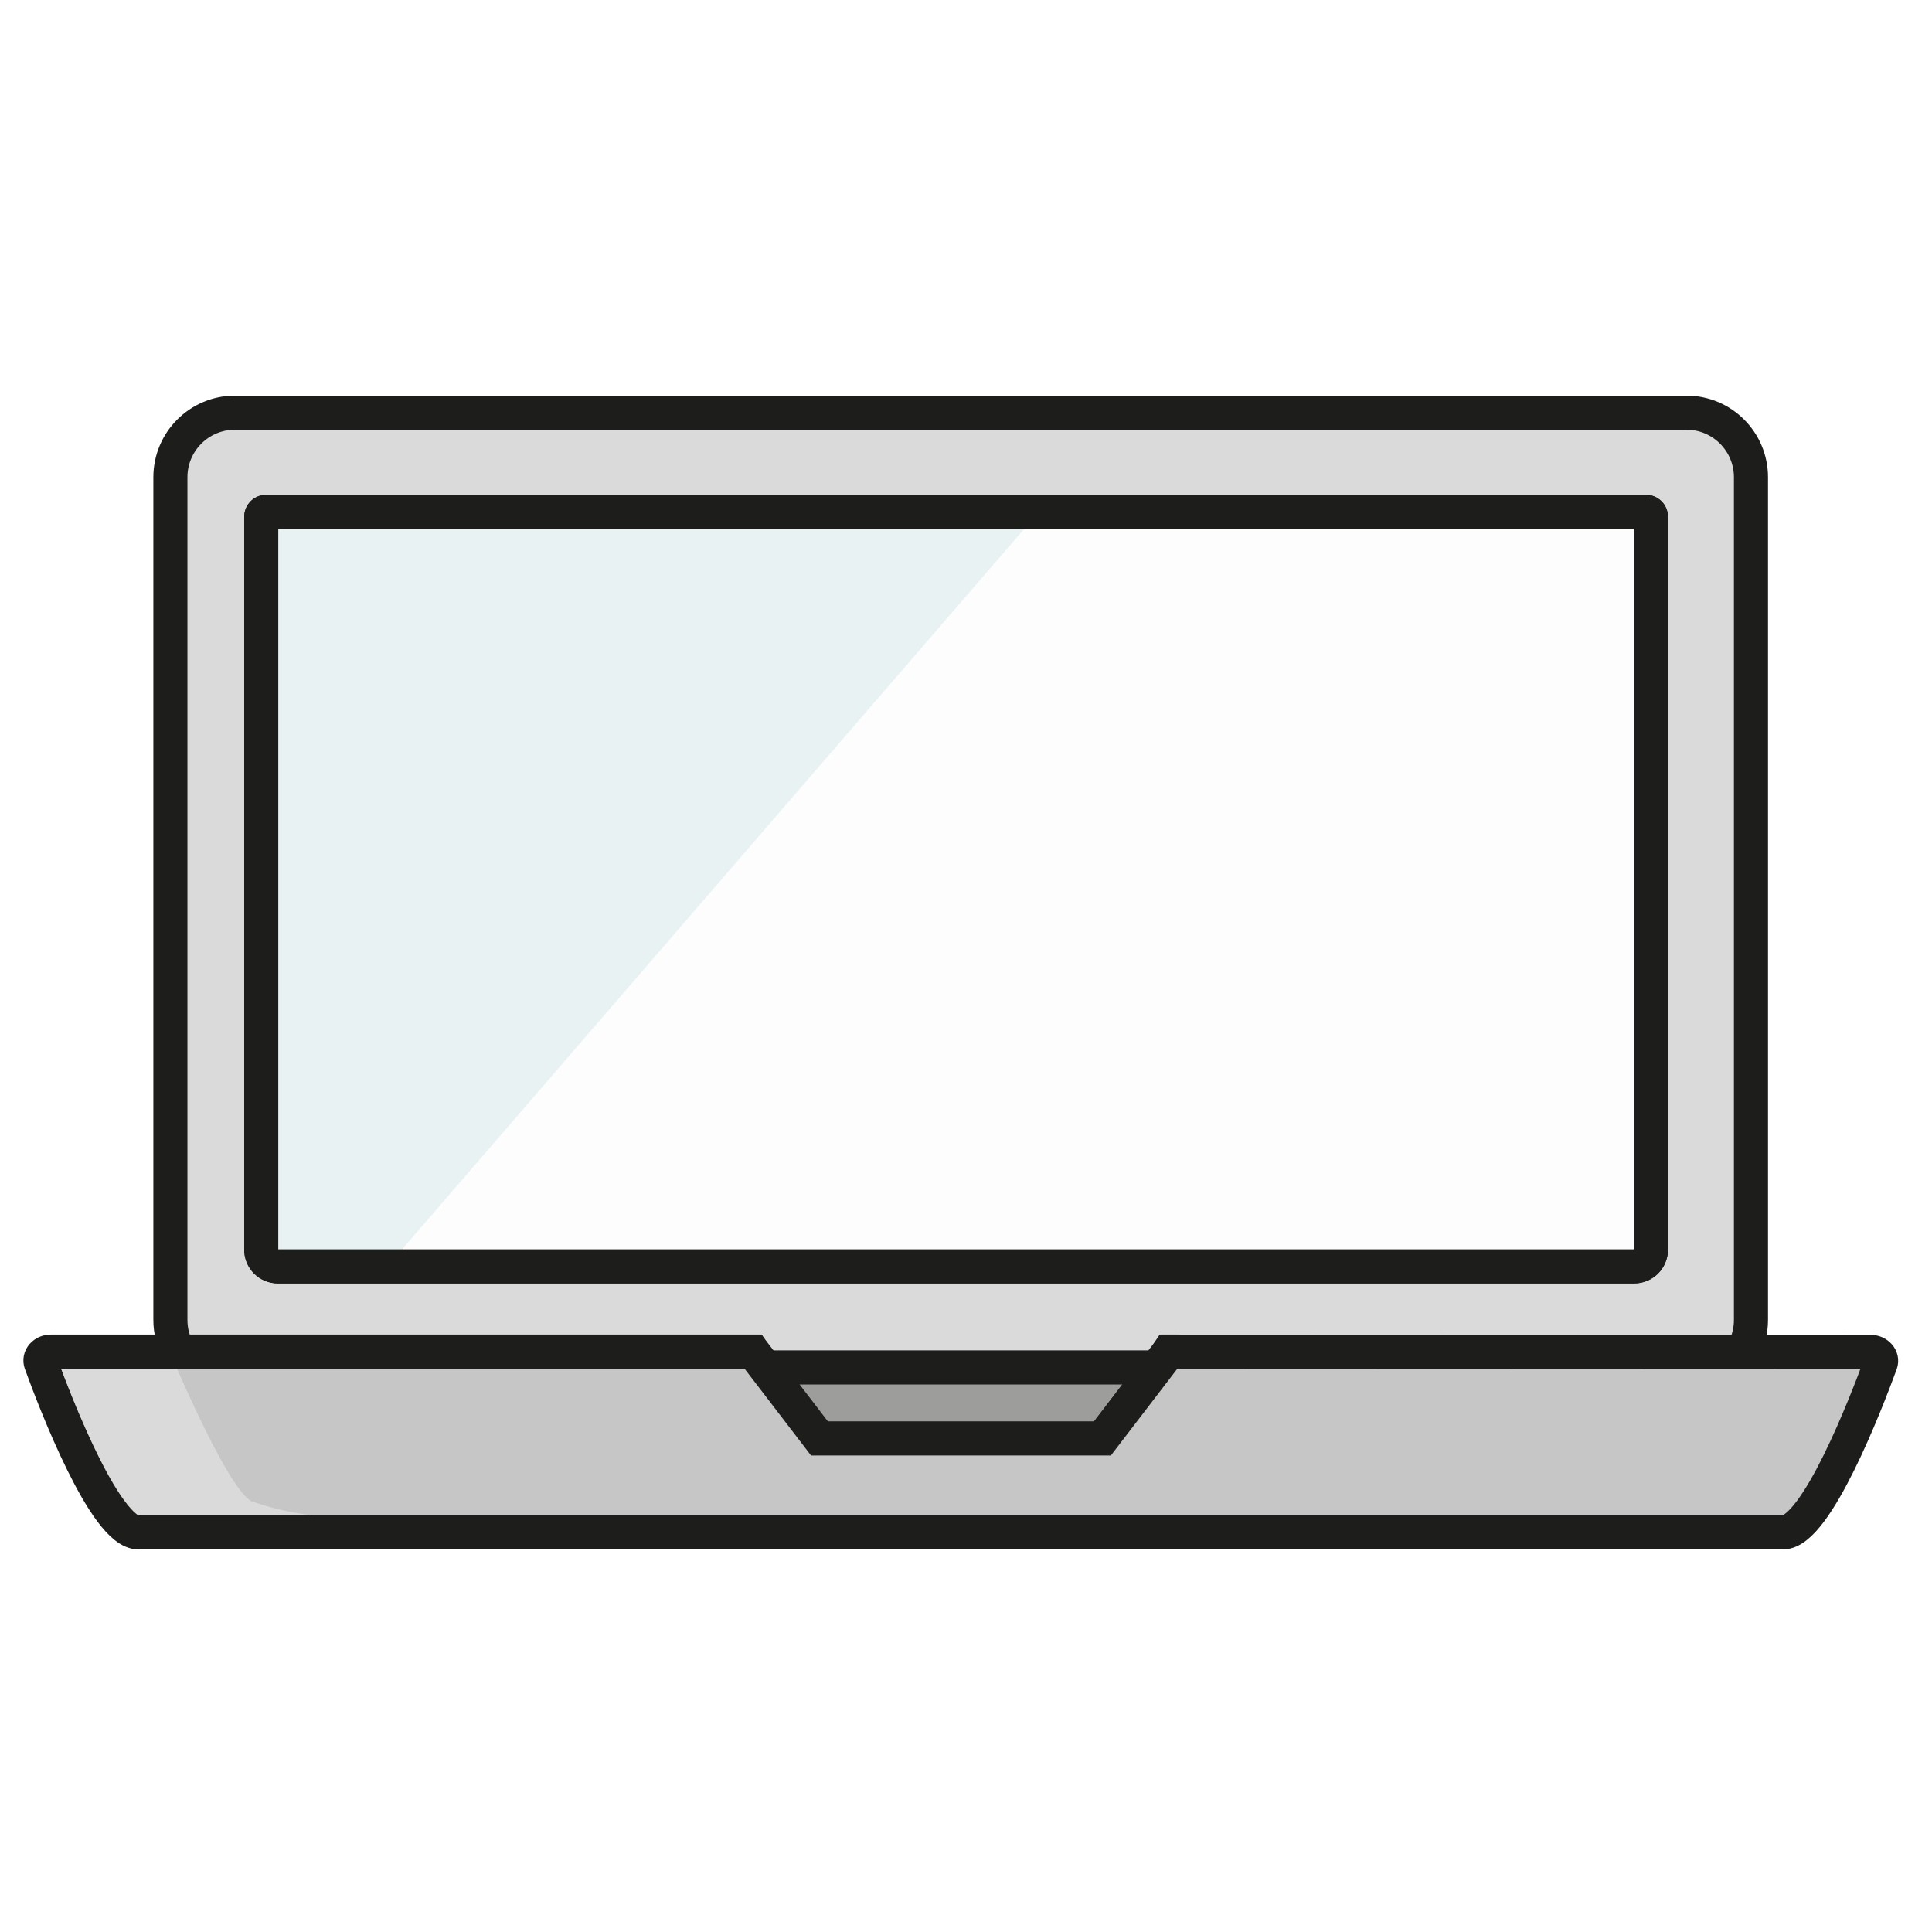
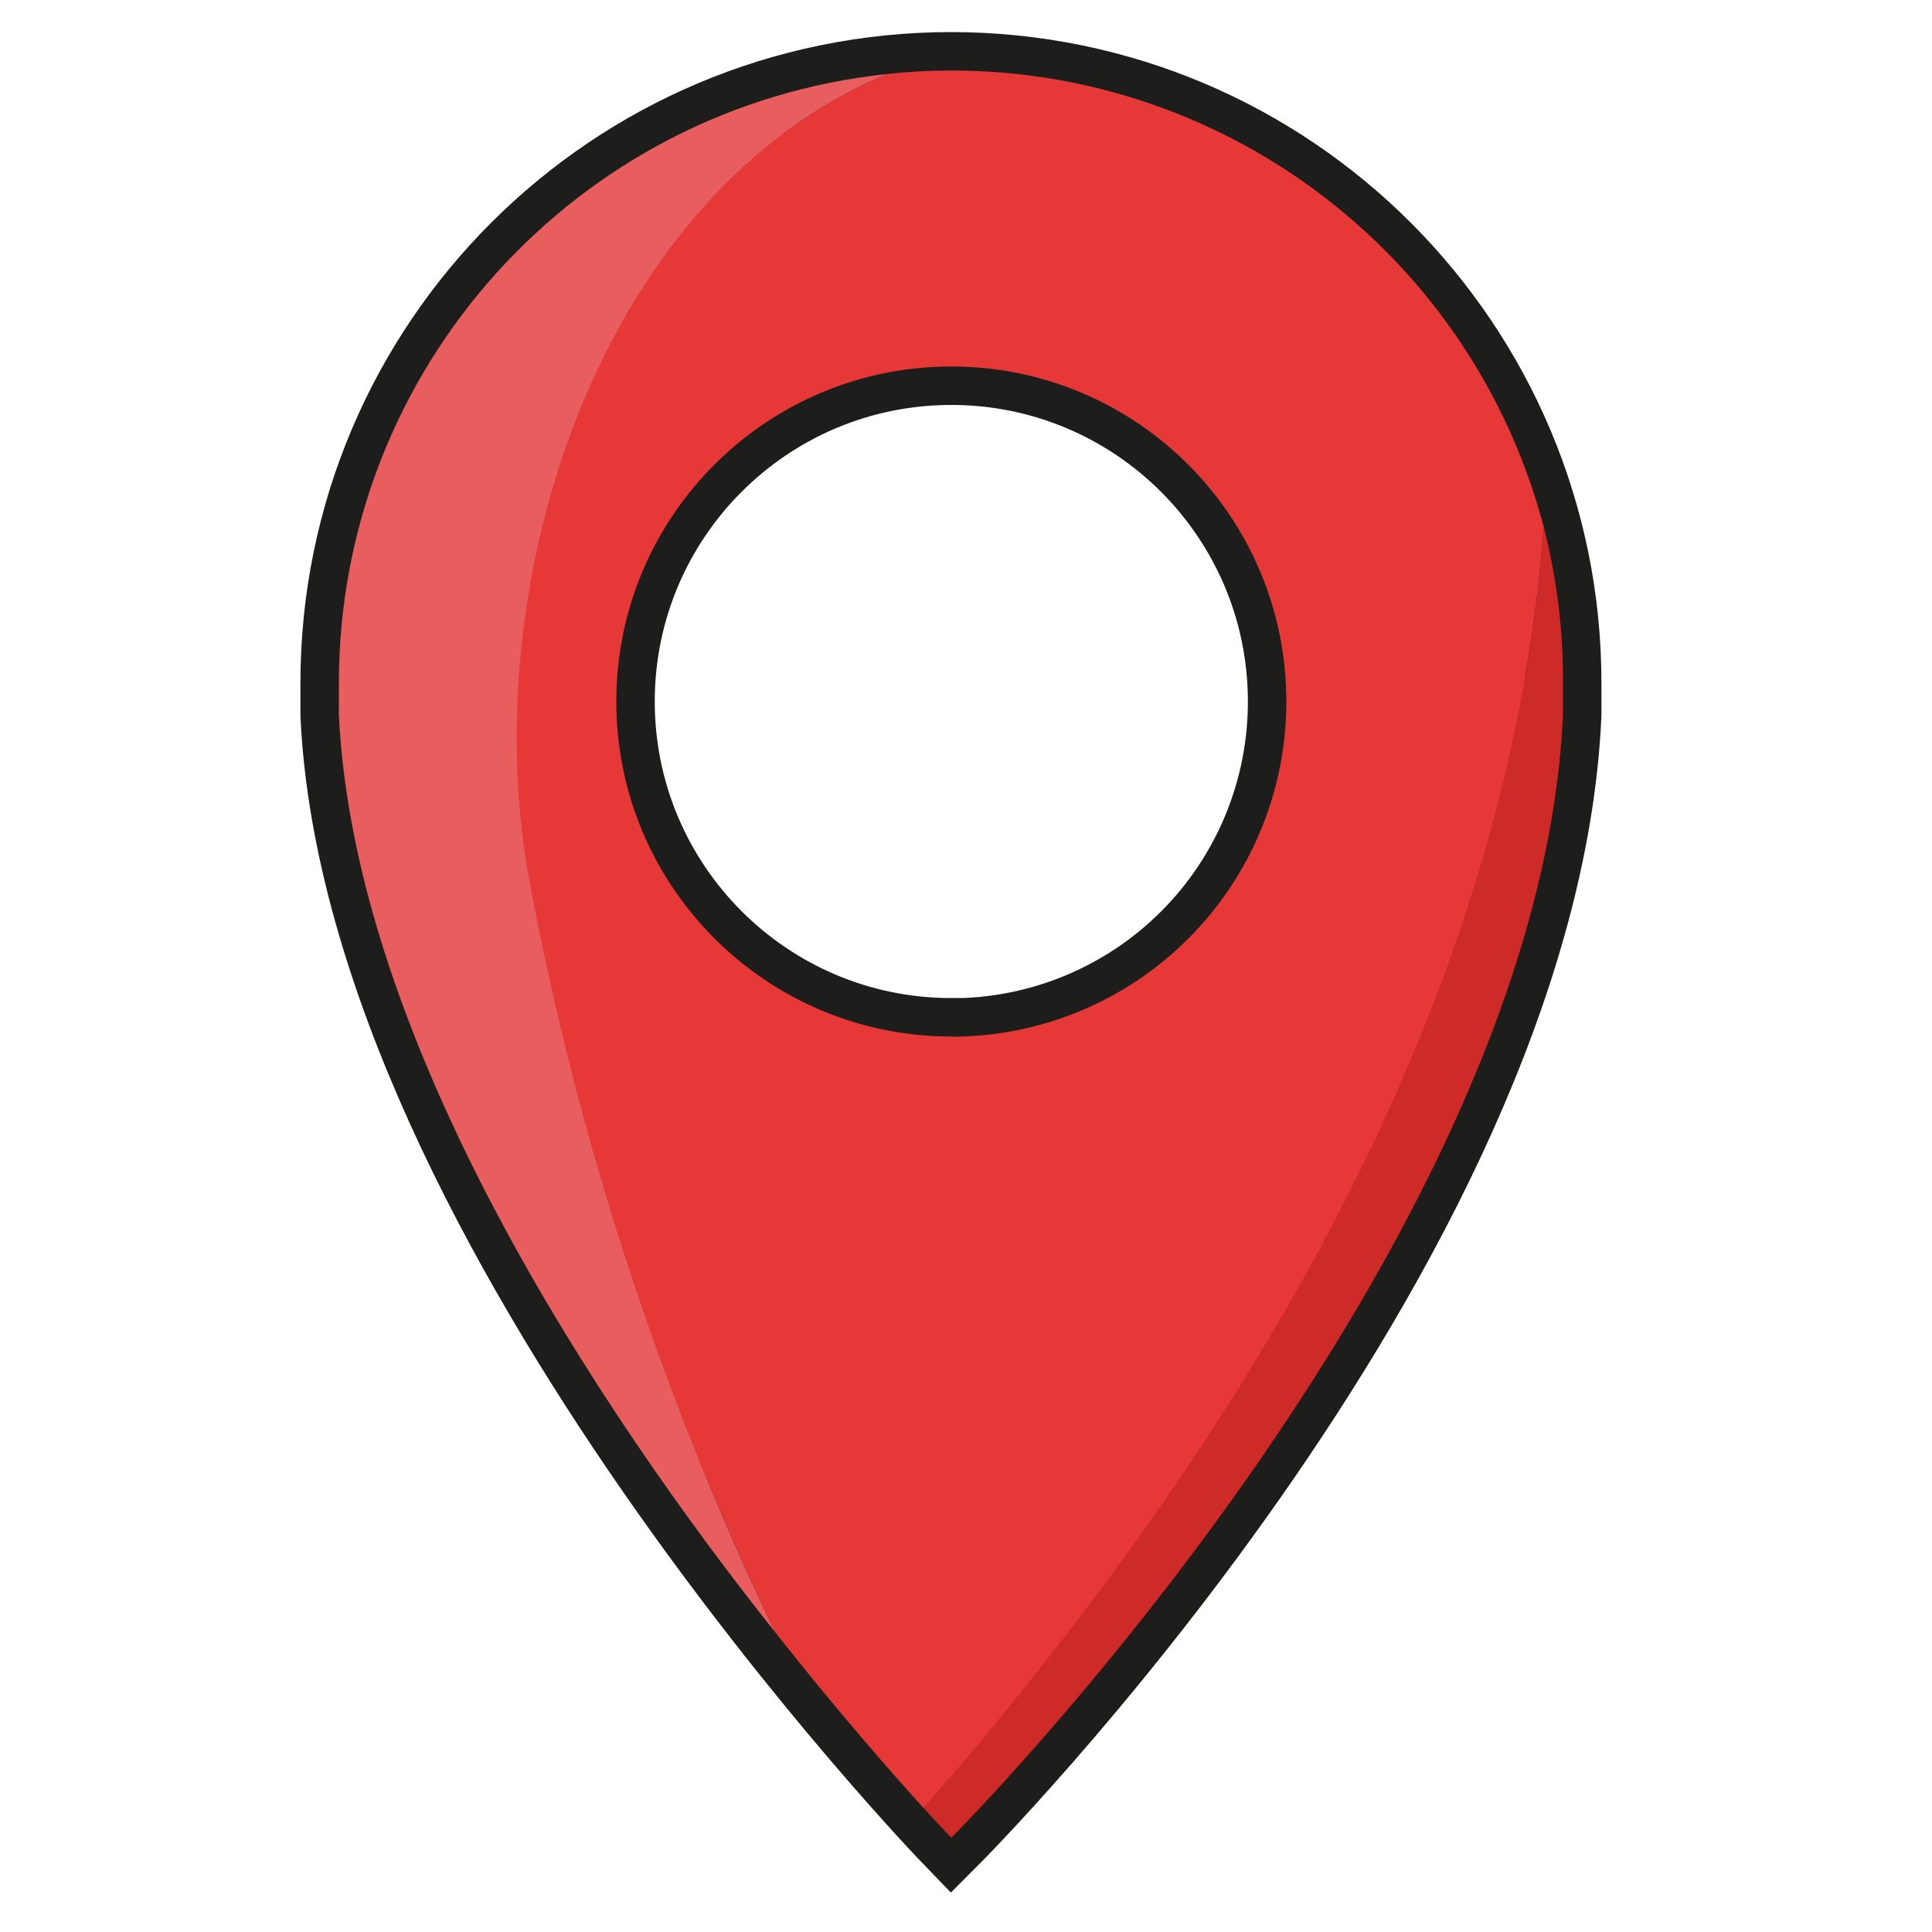
- <svg xmlns="http://www.w3.org/2000/svg" viewBox="0 0 283.46 283.46">
+ <svg xmlns="http://www.w3.org/2000/svg" id="Layer_2" data-name="Layer 2" viewBox="0 0 100 100">
  <defs>
-     <style>.cls-1,.cls-7{fill:#dadada;}.cls-1,.cls-2,.cls-3,.cls-6{stroke:#1d1d1b;stroke-miterlimit:10;stroke-width:5px;}.cls-2{fill:#9d9d9c;}.cls-3{fill:#c6c6c6;}.cls-4{fill:#fdfdfd;}.cls-5{fill:#e9f2f2;}.cls-6{fill:none;}</style>
+     <style>.cls-1,.cls-4{fill:#e73838;}.cls-1,.cls-2{stroke:#1d1d1b;stroke-miterlimit:10;}.cls-1{stroke-width:3.98px;}.cls-2{fill:none;stroke-width:1.81px;}.cls-3{fill:#e85d5d;}.cls-5{fill:#ce2a28;}</style>
  </defs>
-   <g id="Layer_4" data-name="Layer 4">
-     <path class="cls-1" d="M247.45,60.55h-213A9.47,9.47,0,0,0,25,70V193.66a9.43,9.43,0,0,0,1.24,4.69h84.19l3.12,4.77h54.8l3.12-4.77h84.19a9.43,9.43,0,0,0,1.24-4.69V70A9.47,9.47,0,0,0,247.45,60.55Zm-5.23,122.81a2.45,2.45,0,0,1-2.45,2.44h-199a2.44,2.44,0,0,1-2.44-2.44V75.81A.71.71,0,0,1,39,75.1H241.5a.71.71,0,0,1,.72.71Z" />
-     <polygon class="cls-2" points="169.73 200.63 161.72 211.09 120.2 211.09 112.19 200.63 169.73 200.63" />
-     <path class="cls-3" d="M274.46,198.35c1,0,1.78.85,1.47,1.69-2.14,5.85-9.46,24.78-14.32,24.78H20.3C15.45,224.82,8.13,205.89,6,200c-.31-.84.43-1.69,1.47-1.69h103l3.12,4.07,6.64,8.67h41.52l6.64-8.67,3.12-4.07Z" />
-     <polygon class="cls-4" points="152.43 75.1 242.22 75.81 239.77 185.8 56.84 185.8 152.43 75.1" />
-     <polygon class="cls-5" points="152.43 75.1 56.84 185.8 40.76 185.8 38.32 75.81 152.43 75.1" />
-     <path class="cls-6" d="M242.22,75.81V183.36a2.45,2.45,0,0,1-2.45,2.44h-199a2.44,2.44,0,0,1-2.44-2.44V75.81A.71.71,0,0,1,39,75.1H241.5A.71.71,0,0,1,242.22,75.81Z" />
-     <path class="cls-7" d="M9,200.87H26S33.71,218.93,37,220.3a40.92,40.92,0,0,0,8.7,2H20.26S16.3,220.15,9,200.87Z" />
-   </g>
+   <path class="cls-1" d="M49.24,3.65a31.71,31.71,0,0,0-31.7,31.7c0,.33,0,.65,0,1s0,.45,0,.67C18.8,63.64,49.24,95.12,49.24,95.12S79.66,64.68,80.9,37c0-.2,0-.39,0-.59s0-.7,0-1A31.7,31.7,0,0,0,49.24,3.65Zm0,50A17.34,17.34,0,1,1,66.58,36.32,17.33,17.33,0,0,1,49.24,53.66Z" />
+   <circle class="cls-2" cx="49.24" cy="36.32" r="17.33" />
+   <circle class="cls-2" cx="49.24" cy="36.32" r="17.33" />
+   <path class="cls-3" d="M45.93,3.83A31.7,31.7,0,0,0,17.54,35.35c0,.33,0,.65,0,1s0,.45,0,.67C18.36,54,31,73,40.11,84.47A156.93,156.93,0,0,1,27.32,45.12C24.67,29.52,31.3,9.92,45.93,3.83Z" />
+   <path class="cls-4" d="M49.24,3.65a30.32,30.32,0,0,0-3.31.18C31.3,9.92,24.67,29.52,27.32,45.12A156.93,156.93,0,0,0,40.11,84.47c3.29,4.17,6.1,7.36,7.7,9.12C64.16,74.81,78,52.39,79.91,27.3A31.71,31.71,0,0,0,49.24,3.65Zm0,50A17.34,17.34,0,1,1,66.58,36.32,17.33,17.33,0,0,1,49.24,53.66Z" />
+   <path class="cls-5" d="M79.91,27.3C78,52.39,64.16,74.81,47.81,93.59c.91,1,1.43,1.53,1.43,1.53S79.66,64.68,80.9,37c0-.2,0-.39,0-.59s0-.7,0-1A31.89,31.89,0,0,0,79.91,27.3Z" />
</svg>
